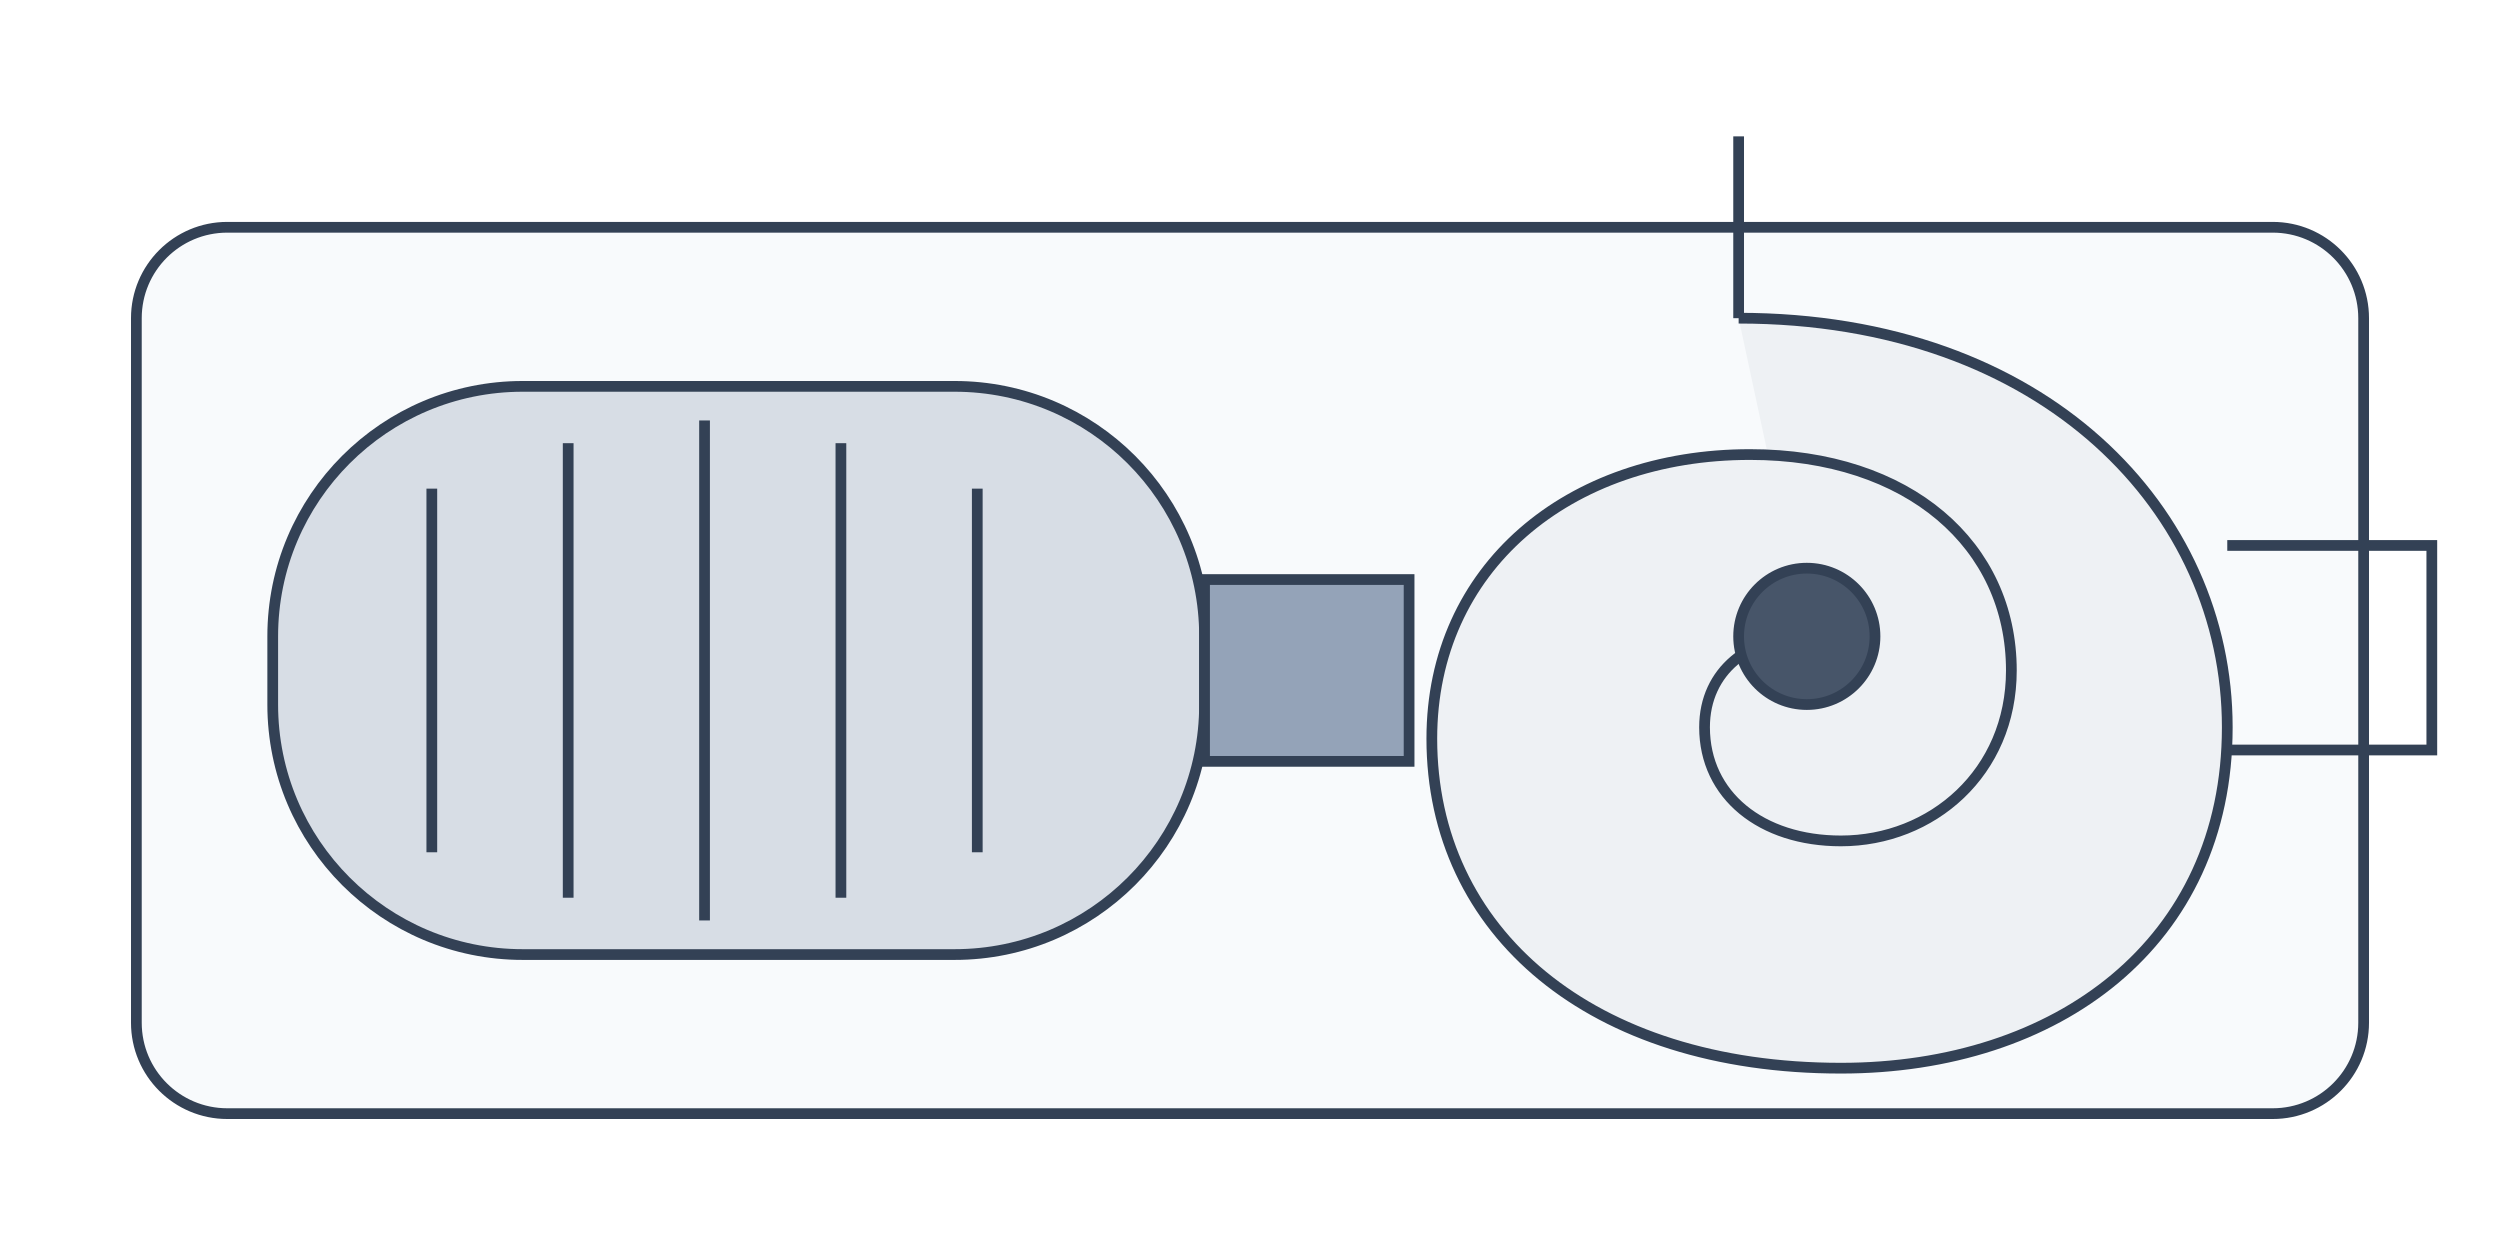
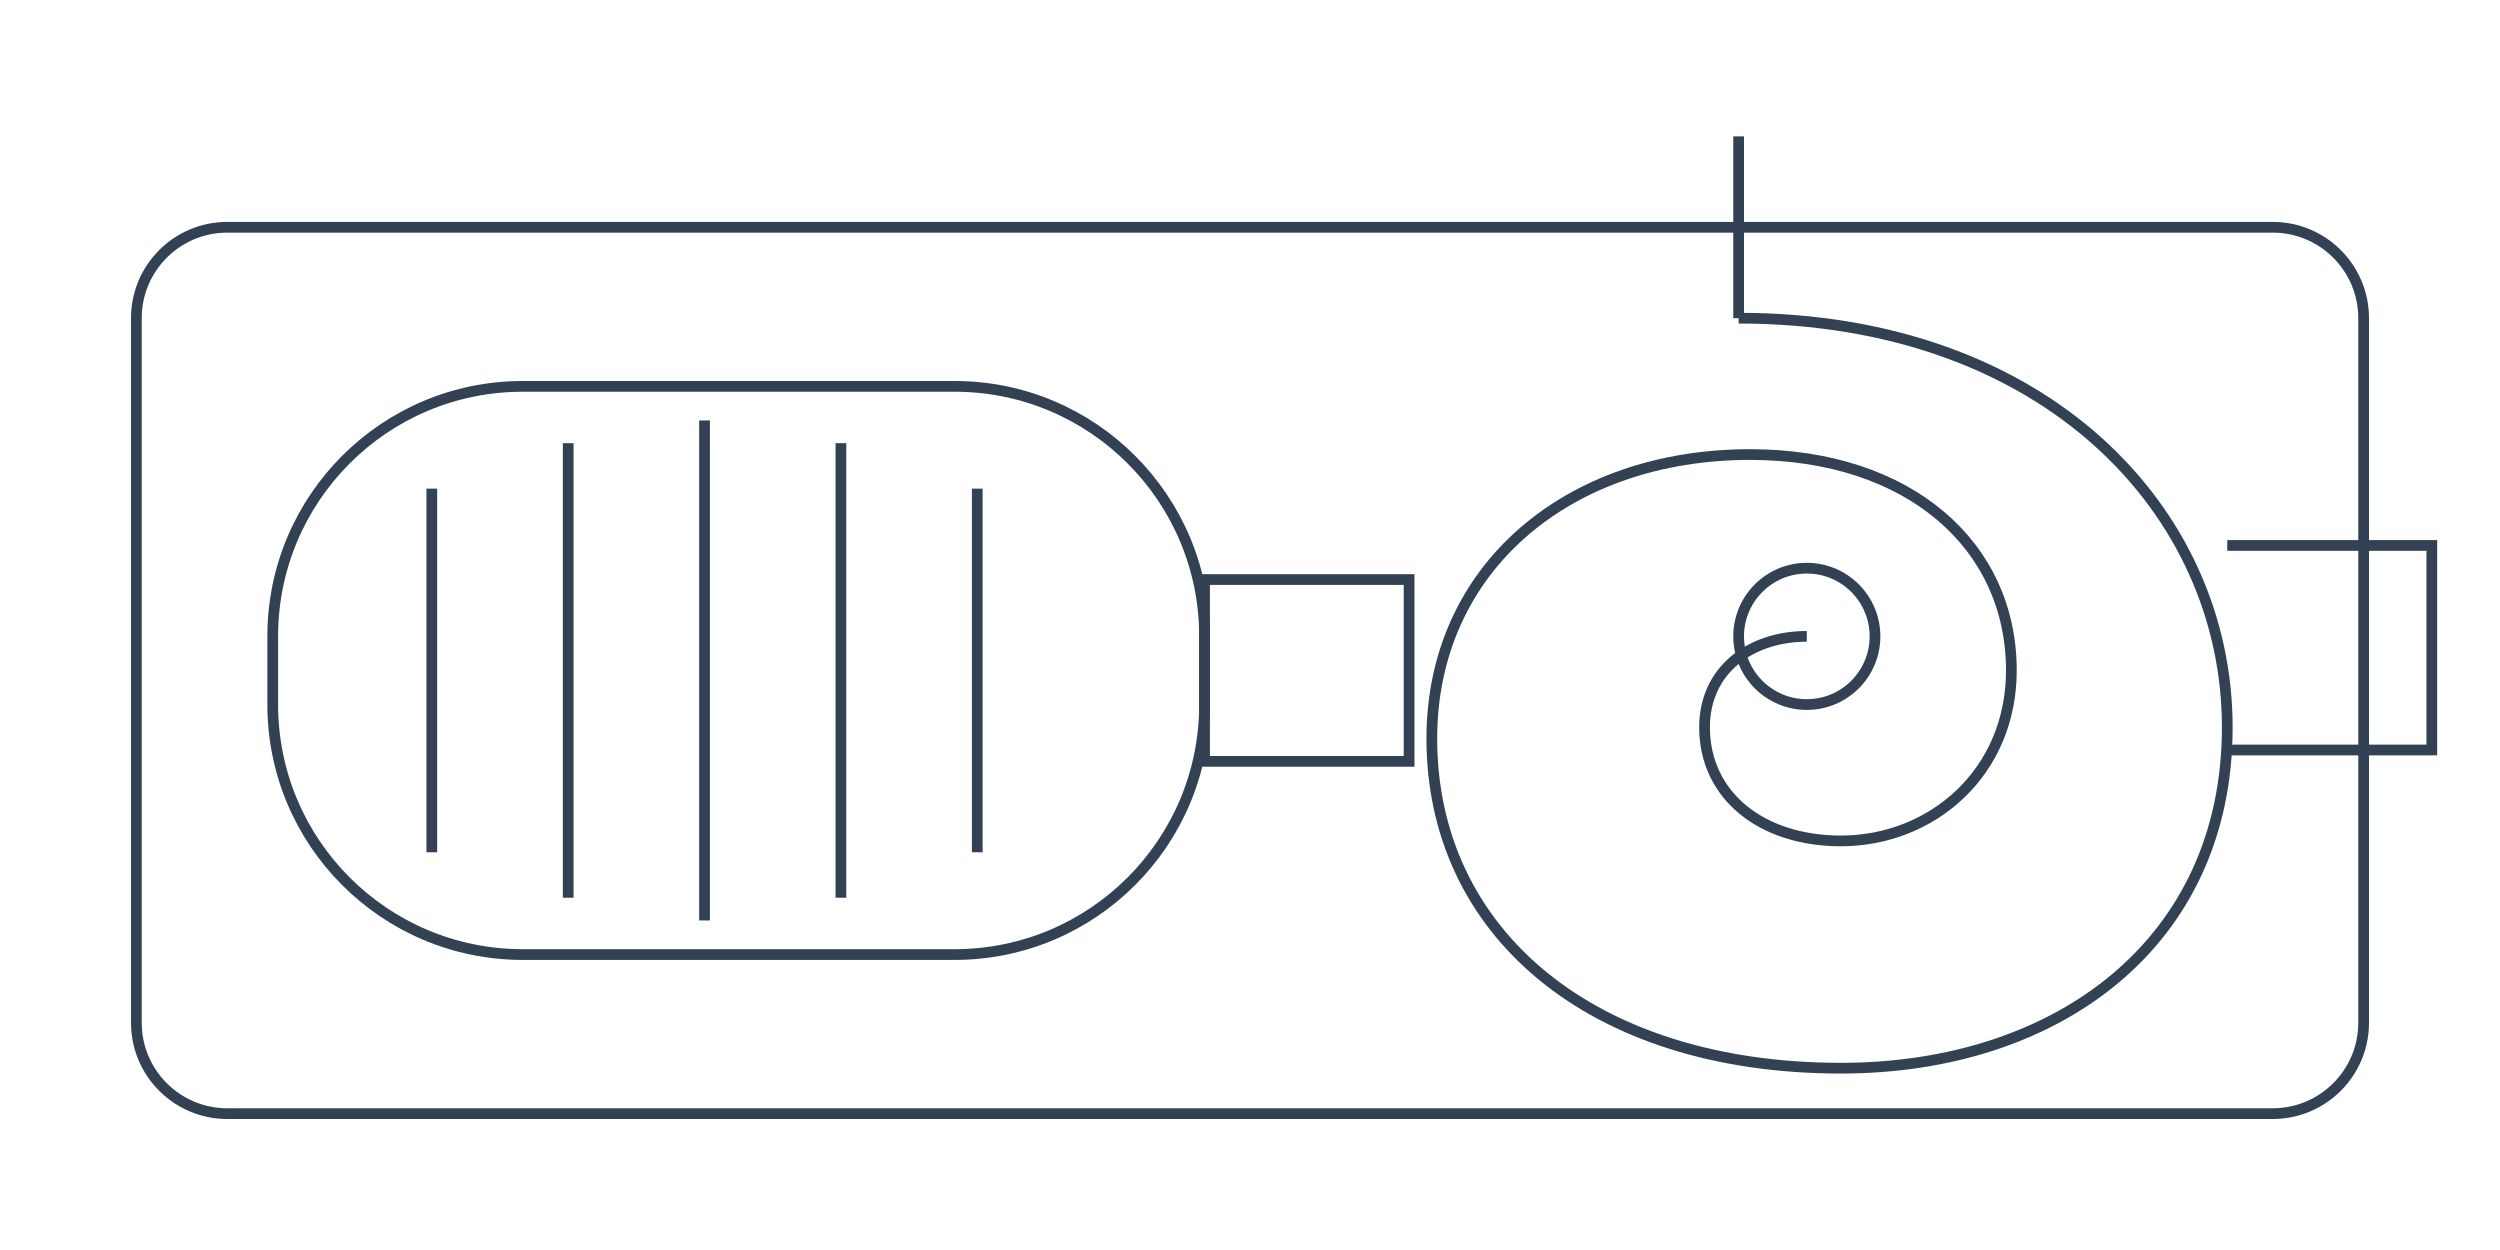
<svg xmlns="http://www.w3.org/2000/svg" viewBox="0 0 220 110" role="img" aria-label="Bomba centrífuga vista de cima">
  <style>[stroke]{stroke-width:.25mm!important;vector-effect:non-scaling-stroke}</style>
  <g stroke="#334155">
-     <rect x="12" y="20" width="196" height="78" rx="8" fill="#f8fafc" />
-     <rect x="24" y="34" width="82" height="50" rx="22" fill="#d7dde5" />
+     <rect x="12" y="20" width="196" height="78" rx="8" fill="none" />
+     <rect x="24" y="34" width="82" height="50" rx="22" fill="none" />
    <path d="M38 43v32M50 39v40M62 37v44M74 39v40M86 43v32" fill="none" />
-     <rect x="106" y="51" width="18" height="16" fill="#94a3b8" />
-     <path d="M153 28c27 0 43 17 43 36s-15 30-34 30c-22 0-36-12-36-29 0-15 12-25 28-25 14 0 23 8 23 19 0 9-7 15-15 15-7 0-12-4-12-10 0-5 4-8 9-8" fill="#eef1f4" />
-     <circle cx="159" cy="56" r="6" fill="#475569" />
+     <rect x="106" y="51" width="18" height="16" fill="none" />
+     <path d="M153 28c27 0 43 17 43 36s-15 30-34 30c-22 0-36-12-36-29 0-15 12-25 28-25 14 0 23 8 23 19 0 9-7 15-15 15-7 0-12-4-12-10 0-5 4-8 9-8" fill="none" />
+     <circle cx="159" cy="56" r="6" fill="none" />
    <path d="M196 48h18v18h-18M153 28V12" fill="none" />
  </g>
</svg>
